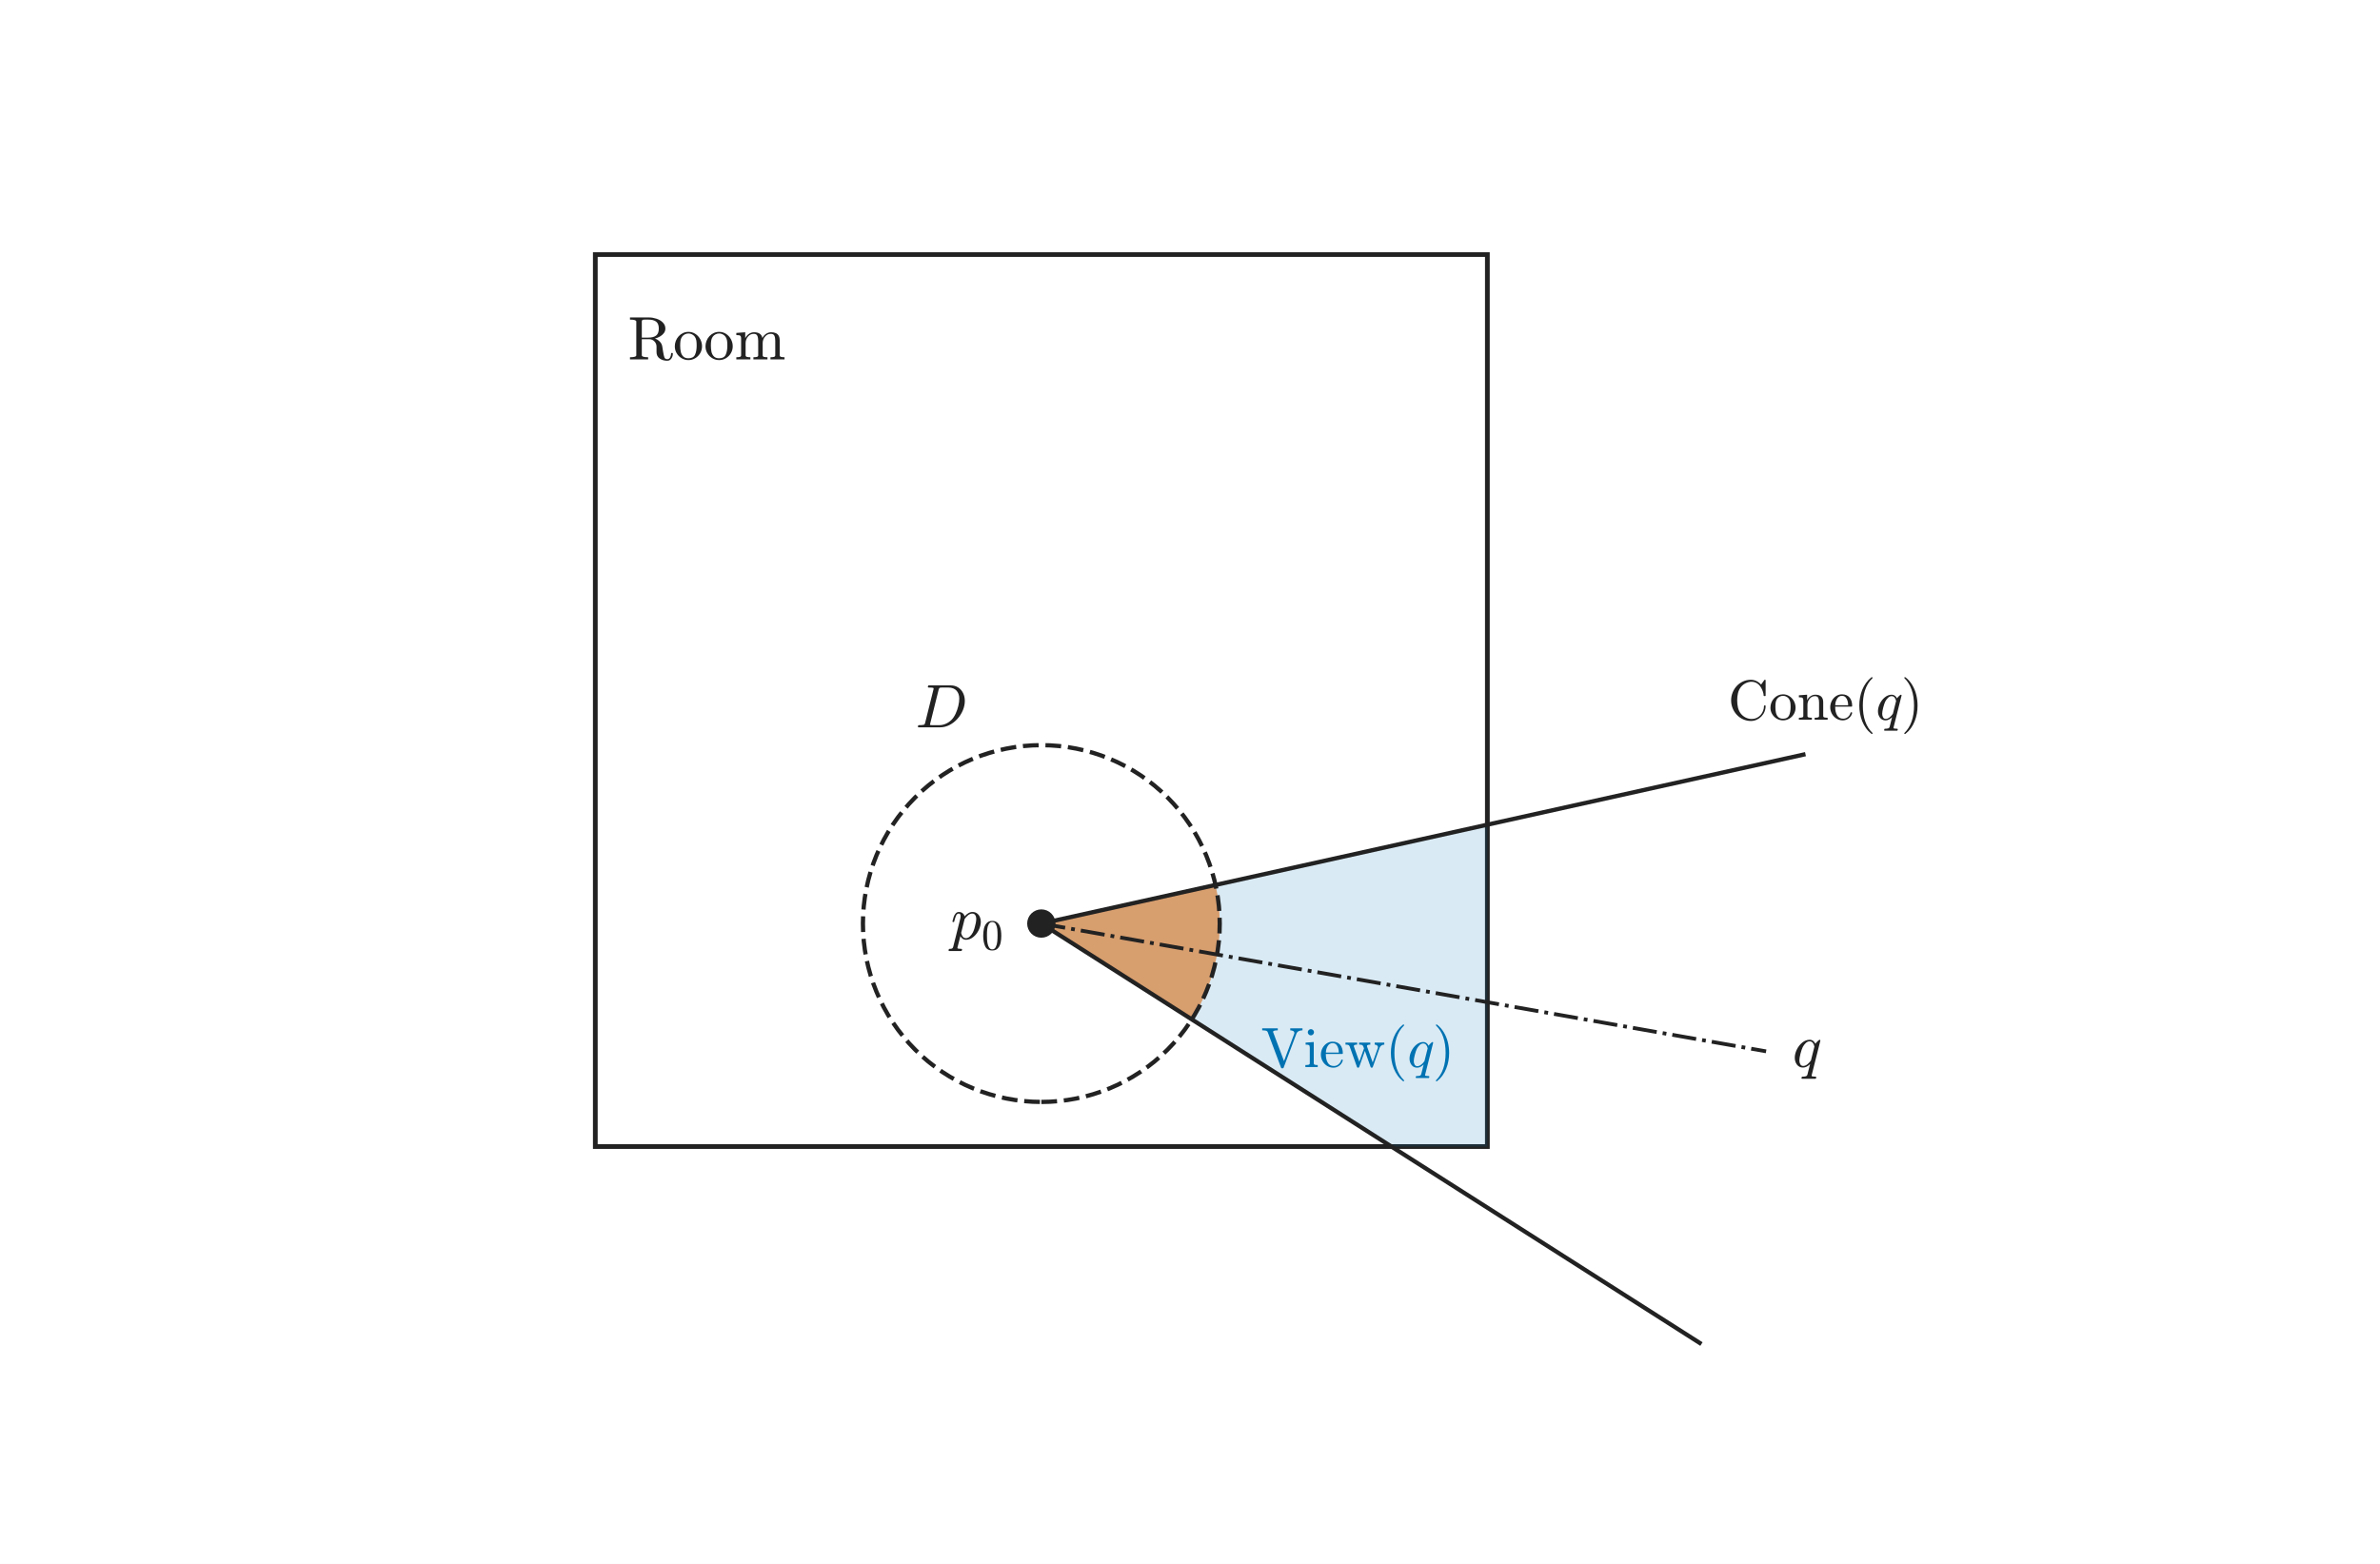
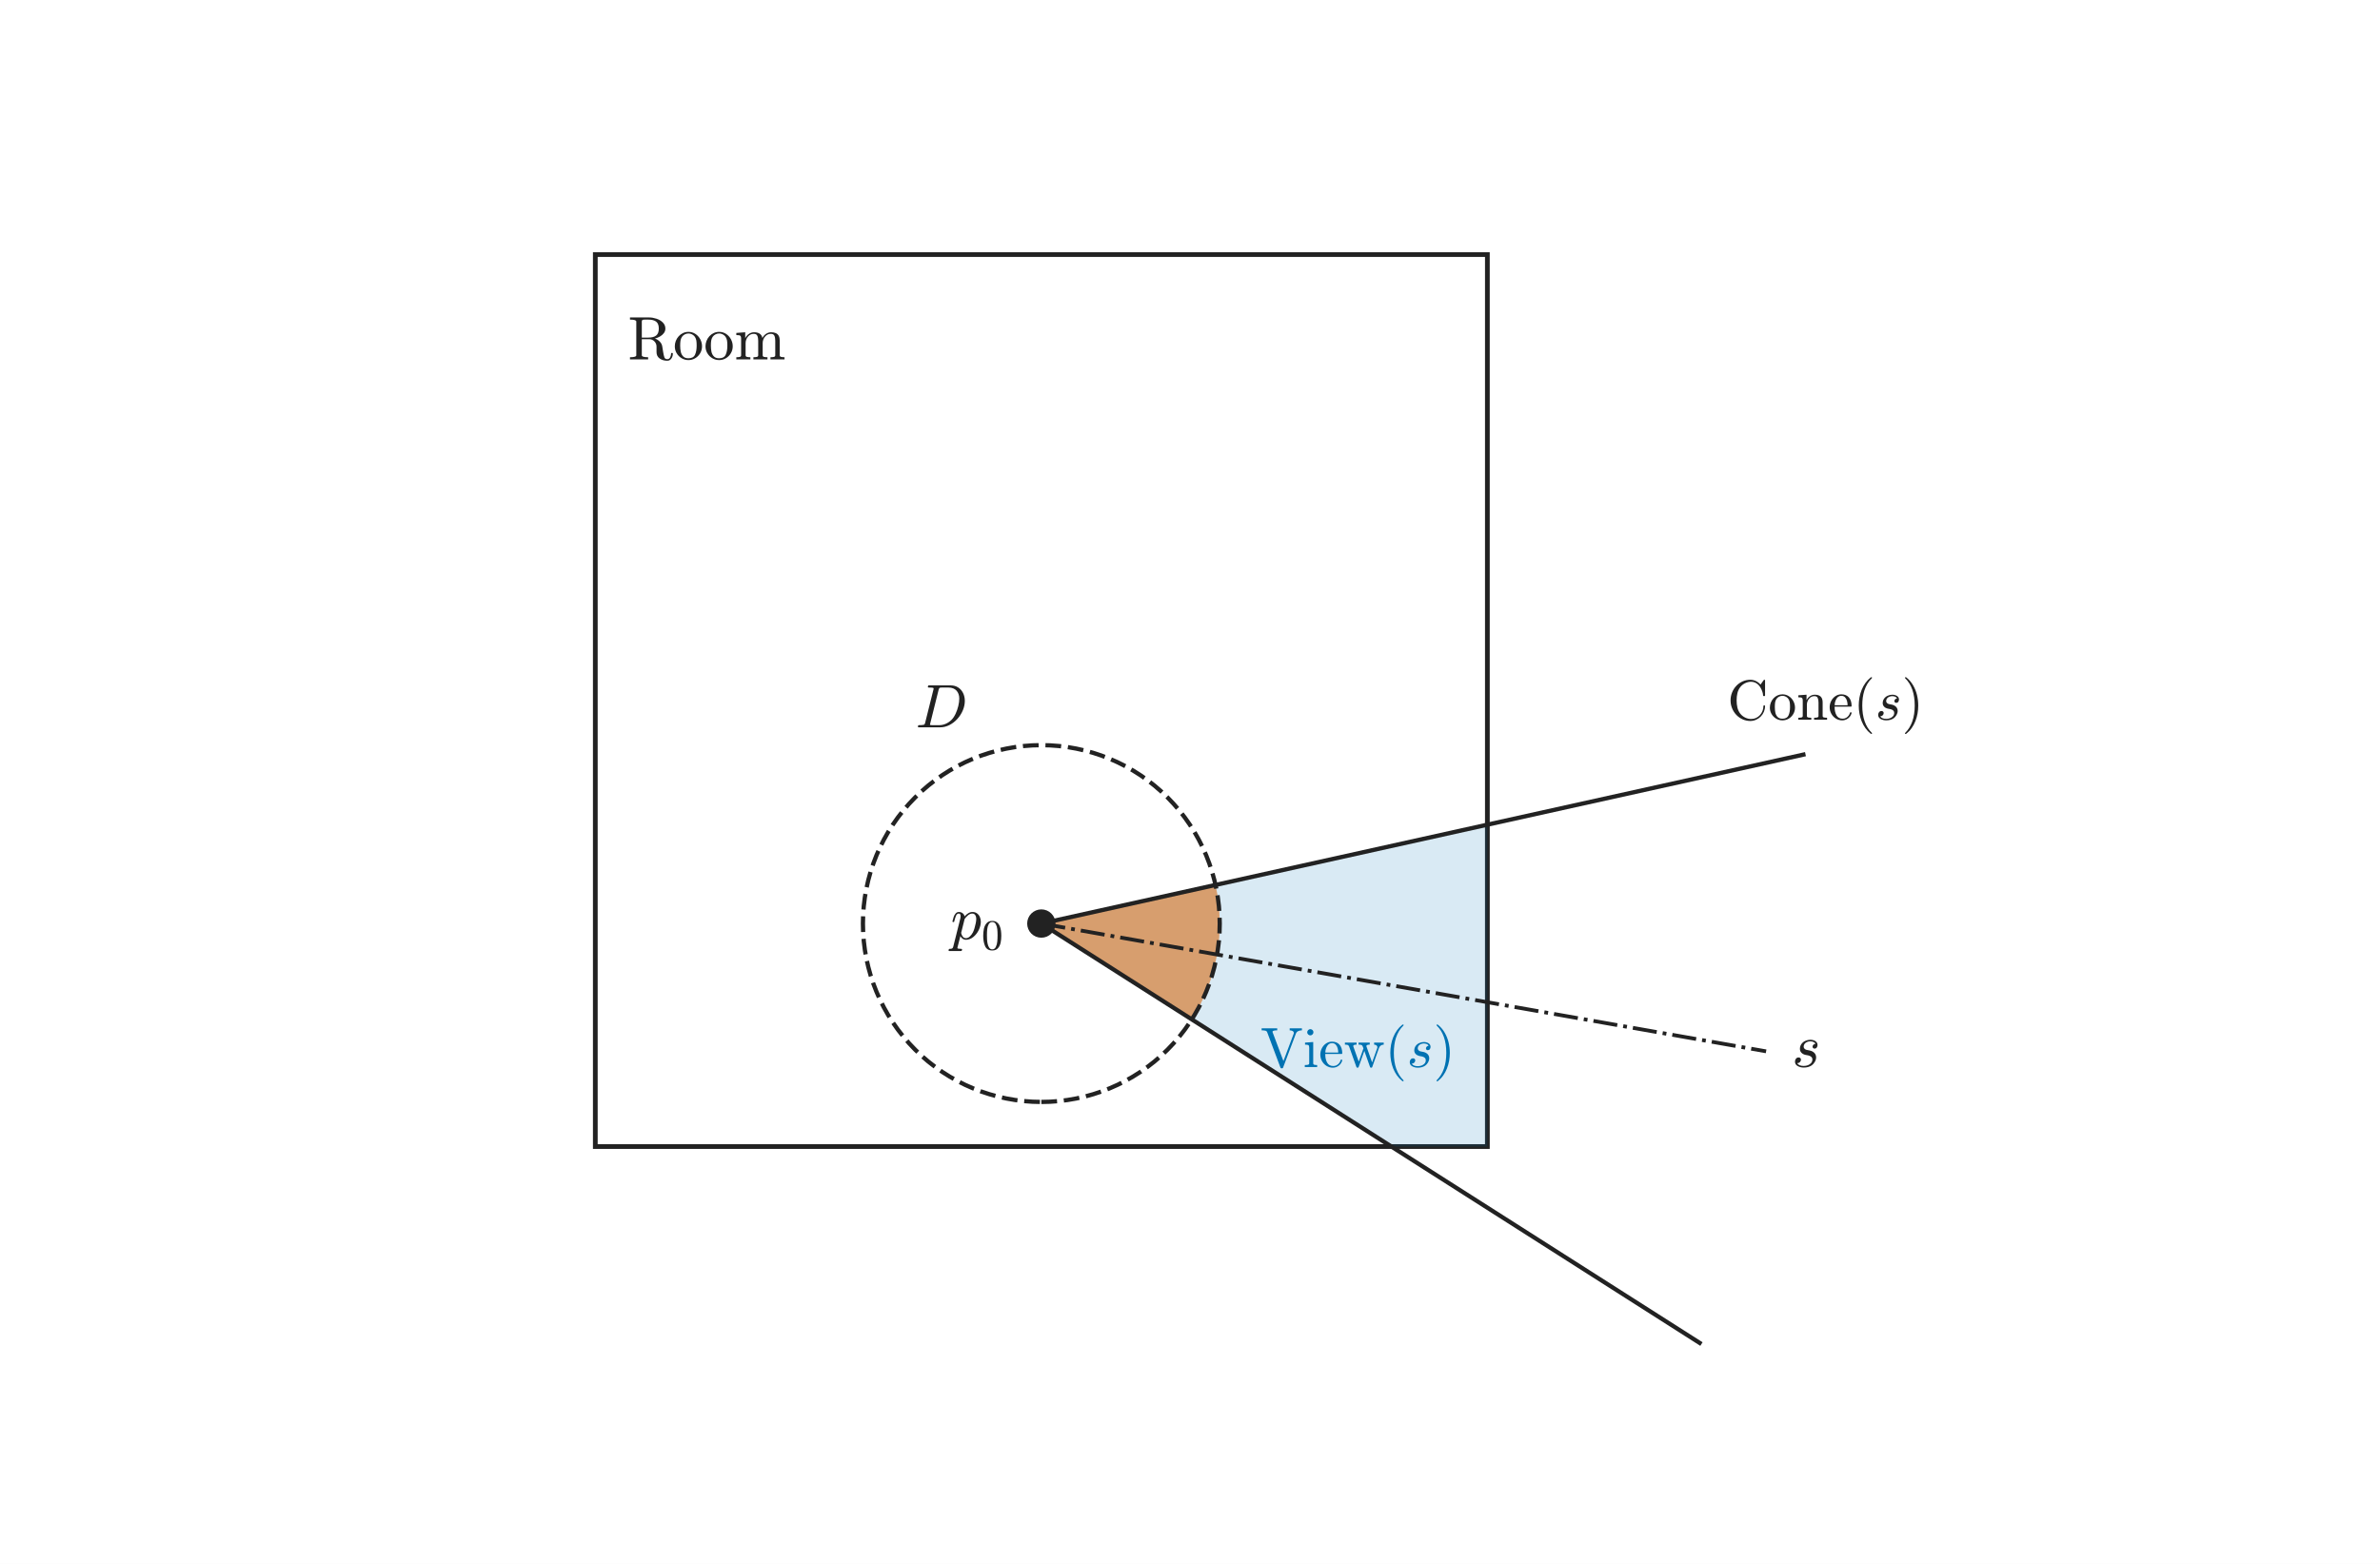
<svg xmlns="http://www.w3.org/2000/svg" xmlns:xlink="http://www.w3.org/1999/xlink" width="504pt" height="331.2pt" viewBox="0 0 504 331.2" version="1.1">
  <defs>
    <style type="text/css">*{stroke-linejoin: round; stroke-linecap: butt}</style>
  </defs>
  <g id="figure_1">
    <g id="patch_1">
      <path d="M 0 331.2  L 504 331.2  L 504 0  L 0 0  z " style="fill: #ffffff" />
    </g>
    <g id="axes_1">
      <g id="patch_2">
        <path d="M 126.065 242.819  L 314.972 242.819  L 314.972 53.912  L 126.065 53.912  L 126.065 242.819  z " clip-path="url(#pc7647ccad8)" style="fill: none; stroke: #222222; stroke-linejoin: miter" />
      </g>
      <g id="patch_3">
        <path d="M 220.519 195.592  L 294.65 242.819  L 314.972 242.819  L 314.972 174.652  z " clip-path="url(#pc7647ccad8)" style="fill: #0072b2; opacity: 0.15" />
      </g>
      <g id="patch_4">
        <path d="M 252.383 215.892  C 255.049 211.707 256.864 207.039 257.726 202.153  C 258.588 197.267 258.478 192.258 257.404 187.415  L 220.519 195.592  z " clip-path="url(#pc7647ccad8)" style="fill: #d55e00; opacity: 0.55" />
      </g>
      <g id="patch_5">
        <path d="M 220.519 233.373  C 230.538 233.373 240.149 229.392 247.234 222.307  C 254.319 215.222 258.3 205.612 258.3 195.592  C 258.3 185.572 254.319 175.962 247.234 168.877  C 240.149 161.792 230.538 157.811 220.519 157.811  C 210.499 157.811 200.888 161.792 193.803 168.877  C 186.718 175.962 182.737 185.572 182.737 195.592  C 182.737 205.612 186.718 215.222 193.803 222.307  C 200.888 229.392 210.499 233.373 220.519 233.373  L 220.519 233.373  z " clip-path="url(#pc7647ccad8)" style="fill: none; stroke-dasharray: 3.33,1.44; stroke-dashoffset: 0; stroke: #222222; stroke-width: 0.9; stroke-linejoin: miter" />
      </g>
      <g id="line2d_1">
        <path d="M 220.519 195.592  L 359.926 284.404  " clip-path="url(#pc7647ccad8)" style="fill: none; stroke: #222222; stroke-width: 0.9; stroke-linecap: square" />
      </g>
      <g id="line2d_2">
        <path d="M 220.519 195.592  L 381.894 159.816  " clip-path="url(#pc7647ccad8)" style="fill: none; stroke: #222222; stroke-width: 0.9; stroke-linecap: square" />
      </g>
      <g id="line2d_3">
        <path d="M 220.519 195.592  L 373.999 222.655  " clip-path="url(#pc7647ccad8)" style="fill: none; stroke-dasharray: 5.12,1.28,0.8,1.28; stroke-dashoffset: 0; stroke: #222222; stroke-width: 0.8" />
      </g>
      <g id="text_1">
-         <g style="fill: #222222" transform="translate(379.5748 226.053) scale(0.13 -0.13)">
+         <g style="fill: #222222" transform="translate(379.4448 226.053) scale(0.13 -0.13)">
          <defs>
-             <path id="Cmmi10-71" d="M 941 -1159  Q 963 -1019 1025 -1019  Q 1256 -1019 1389 -981  Q 1522 -944 1563 -800  L 1838 288  Q 1472 -72 1106 -72  Q 703 -72 473 233  Q 244 538 244 953  Q 244 1363 455 1803  Q 666 2244 1027 2536  Q 1388 2828 1806 2828  Q 2000 2828 2156 2712  Q 2313 2597 2394 2406  Q 2431 2481 2601 2654  Q 2772 2828 2841 2828  Q 2913 2828 2913 2747  L 2016 -825  Q 2000 -919 1997 -934  Q 1997 -1019 2419 -1019  Q 2450 -1019 2467 -1044  Q 2484 -1069 2484 -1100  Q 2463 -1184 2448 -1212  Q 2434 -1241 2375 -1241  L 1006 -1241  Q 941 -1241 941 -1159  z M 1119 97  Q 1344 97 1558 267  Q 1772 438 1931 672  L 2291 2113  Q 2253 2338 2126 2500  Q 2000 2663 1791 2663  Q 1575 2663 1389 2486  Q 1203 2309 1075 2069  Q 950 1813 836 1366  Q 722 919 722 672  Q 722 450 817 273  Q 913 97 1119 97  z " transform="scale(0.015625)" />
+             <path id="Cmmi10-73" d="M 556 391  Q 728 97 1247 97  Q 1472 97 1675 173  Q 1878 250 2011 403  Q 2144 556 2144 775  Q 2144 941 2025 1047  Q 1906 1153 1734 1191  L 1388 1259  Q 1150 1319 997 1481  Q 844 1644 844 1875  Q 844 2159 998 2378  Q 1153 2597 1406 2712  Q 1659 2828 1931 2828  Q 2222 2828 2451 2689  Q 2681 2550 2681 2278  Q 2681 2131 2598 2018  Q 2516 1906 2369 1906  Q 2284 1906 2223 1961  Q 2163 2016 2163 2100  Q 2163 2175 2205 2245  Q 2247 2316 2317 2358  Q 2388 2400 2463 2400  Q 2406 2538 2251 2600  Q 2097 2663 1919 2663  Q 1756 2663 1593 2597  Q 1431 2531 1332 2404  Q 1234 2278 1234 2106  Q 1234 1991 1315 1903  Q 1397 1816 1516 1778  L 1888 1703  Q 2066 1666 2214 1570  Q 2363 1475 2448 1329  Q 2534 1184 2534 997  Q 2534 759 2401 528  Q 2269 297 2075 159  Q 1734 -72 1241 -72  Q 900 -72 615 84  Q 331 241 331 550  Q 331 725 432 854  Q 534 984 709 984  Q 813 984 883 921  Q 953 859 953 756  Q 953 609 843 500  Q 734 391 588 391  L 556 391  z " transform="scale(0.015625)" />
          </defs>
-           <use xlink:href="#Cmmi10-71" transform="translate(0 0.8125)" />
+           <use xlink:href="#Cmmi10-73" transform="translate(0 0.8125)" />
        </g>
      </g>
      <g id="text_2">
        <g style="fill: #222222" transform="translate(201.3152 198.9903) scale(0.13 -0.13)">
          <defs>
            <path id="Cmmi10-70" d="M -159 -1241  Q -219 -1241 -219 -1159  Q -197 -1019 -134 -1019  Q 66 -1019 145 -983  Q 225 -947 269 -800  L 991 2081  Q 1038 2200 1038 2388  Q 1038 2663 850 2663  Q 650 2663 553 2423  Q 456 2184 366 1819  Q 366 1778 313 1778  L 238 1778  Q 222 1778 203 1801  Q 184 1825 184 1844  Q 253 2122 317 2315  Q 381 2509 517 2668  Q 653 2828 856 2828  Q 1075 2828 1240 2704  Q 1406 2581 1453 2369  Q 1628 2572 1840 2700  Q 2053 2828 2278 2828  Q 2547 2828 2745 2684  Q 2944 2541 3044 2308  Q 3144 2075 3144 1806  Q 3144 1394 2933 953  Q 2722 513 2361 220  Q 2000 -72 1588 -72  Q 1400 -72 1248 34  Q 1097 141 1013 313  L 722 -825  Q 706 -919 703 -934  Q 703 -1019 1125 -1019  Q 1191 -1019 1191 -1100  Q 1169 -1184 1155 -1212  Q 1141 -1241 1081 -1241  L -159 -1241  z M 1594 97  Q 1816 97 2006 280  Q 2197 463 2316 691  Q 2403 863 2479 1111  Q 2556 1359 2612 1640  Q 2669 1922 2669 2088  Q 2669 2234 2630 2362  Q 2591 2491 2502 2577  Q 2413 2663 2266 2663  Q 2031 2663 1823 2495  Q 1616 2328 1447 2081  L 1447 2059  L 1094 647  Q 1138 419 1263 258  Q 1388 97 1594 97  z " transform="scale(0.015625)" />
            <path id="Cmr10-30" d="M 1600 -141  Q 816 -141 533 504  Q 250 1150 250 2041  Q 250 2597 351 3087  Q 453 3578 754 3920  Q 1056 4263 1600 4263  Q 2022 4263 2290 4056  Q 2559 3850 2700 3523  Q 2841 3197 2892 2823  Q 2944 2450 2944 2041  Q 2944 1491 2842 1011  Q 2741 531 2444 195  Q 2147 -141 1600 -141  z M 1600 25  Q 1956 25 2131 390  Q 2306 756 2347 1200  Q 2388 1644 2388 2144  Q 2388 2625 2347 3031  Q 2306 3438 2132 3767  Q 1959 4097 1600 4097  Q 1238 4097 1063 3765  Q 888 3434 847 3029  Q 806 2625 806 2144  Q 806 1788 823 1472  Q 841 1156 916 820  Q 991 484 1158 254  Q 1325 25 1600 25  z " transform="scale(0.015625)" />
          </defs>
          <use xlink:href="#Cmmi10-70" transform="translate(0 0.8125)" />
          <use xlink:href="#Cmr10-30" transform="translate(50.29297 -16.19375) scale(0.7)" />
        </g>
      </g>
      <g id="text_3">
        <g style="fill: #222222" transform="translate(193.8717 154.1249) scale(0.13 -0.13)">
          <defs>
            <path id="Cmmi10-44" d="M 313 0  Q 250 0 250 84  Q 253 100 262 139  Q 272 178 289 201  Q 306 225 331 225  Q 722 225 878 269  Q 959 297 997 441  L 1875 3956  Q 1888 4019 1888 4044  Q 1888 4113 1813 4122  Q 1691 4147 1350 4147  Q 1288 4147 1288 4231  Q 1291 4247 1300 4286  Q 1309 4325 1326 4348  Q 1344 4372 1369 4372  L 3669 4372  Q 4116 4372 4450 4155  Q 4784 3938 4962 3570  Q 5141 3203 5141 2759  Q 5141 2269 4937 1778  Q 4734 1288 4368 881  Q 4003 475 3534 237  Q 3066 0 2572 0  L 313 0  z M 1509 275  Q 1509 225 1728 225  L 2472 225  Q 2828 225 3159 372  Q 3491 519 3750 775  Q 3991 1016 4175 1406  Q 4359 1797 4461 2222  Q 4563 2647 4563 3003  Q 4563 3263 4486 3472  Q 4409 3681 4270 3831  Q 4131 3981 3922 4064  Q 3713 4147 3450 4147  L 2747 4147  Q 2572 4147 2515 4117  Q 2459 4088 2413 3928  L 1538 416  Q 1509 338 1509 275  z " transform="scale(0.015625)" />
          </defs>
          <use xlink:href="#Cmmi10-44" transform="translate(0 0.6875)" />
        </g>
      </g>
      <g id="text_4">
        <g style="fill: #222222" transform="translate(132.9737 76.20095) scale(0.13 -0.13)">
          <defs>
            <path id="Cmr10-52" d="M 213 0  L 213 225  Q 872 225 872 428  L 872 3944  Q 872 4147 213 4147  L 213 4372  L 2222 4372  Q 2581 4372 2976 4242  Q 3372 4113 3637 3847  Q 3903 3581 3903 3213  Q 3903 2944 3742 2733  Q 3581 2522 3329 2380  Q 3078 2238 2816 2175  Q 3103 2075 3318 1856  Q 3534 1638 3578 1356  L 3669 788  Q 3731 403 3800 214  Q 3869 25 4103 25  Q 4303 25 4401 211  Q 4500 397 4500 616  Q 4500 638 4520 655  Q 4541 672 4563 672  L 4622 672  Q 4684 672 4684 588  Q 4684 413 4615 245  Q 4547 78 4417 -31  Q 4288 -141 4109 -141  Q 3647 -141 3314 89  Q 2981 319 2981 763  L 2981 1331  Q 2981 1650 2759 1878  Q 2538 2106 2216 2106  L 1447 2106  L 1447 428  Q 1447 225 2106 225  L 2106 0  L 213 0  z M 1447 2272  L 2131 2272  Q 2663 2272 2941 2486  Q 3219 2700 3219 3213  Q 3219 3722 2944 3934  Q 2669 4147 2131 4147  L 1772 4147  Q 1656 4147 1592 4137  Q 1528 4128 1487 4083  Q 1447 4038 1447 3944  L 1447 2272  z " transform="scale(0.015625)" />
            <path id="Cmr10-6f" d="M 1600 -72  Q 1216 -72 887 123  Q 559 319 368 647  Q 178 975 178 1363  Q 178 1656 283 1928  Q 388 2200 583 2414  Q 778 2628 1037 2748  Q 1297 2869 1600 2869  Q 1994 2869 2317 2661  Q 2641 2453 2828 2104  Q 3016 1756 3016 1363  Q 3016 978 2825 648  Q 2634 319 2307 123  Q 1981 -72 1600 -72  z M 1600 116  Q 2113 116 2284 487  Q 2456 859 2456 1434  Q 2456 1756 2422 1967  Q 2388 2178 2272 2350  Q 2200 2456 2089 2536  Q 1978 2616 1854 2658  Q 1731 2700 1600 2700  Q 1400 2700 1220 2609  Q 1041 2519 922 2350  Q 803 2169 770 1951  Q 738 1734 738 1434  Q 738 1075 800 789  Q 863 503 1052 309  Q 1241 116 1600 116  z " transform="scale(0.015625)" />
            <path id="Cmr10-6d" d="M 191 0  L 191 225  Q 409 225 550 259  Q 691 294 691 428  L 691 2175  Q 691 2347 639 2423  Q 588 2500 491 2517  Q 394 2534 191 2534  L 191 2759  L 1119 2828  L 1119 2203  Q 1247 2478 1498 2653  Q 1750 2828 2047 2828  Q 2784 2828 2913 2228  Q 3041 2497 3287 2662  Q 3534 2828 3828 2828  Q 4119 2828 4317 2734  Q 4516 2641 4616 2448  Q 4716 2256 4716 1966  L 4716 428  Q 4716 294 4858 259  Q 5000 225 5216 225  L 5216 0  L 3750 0  L 3750 225  Q 3969 225 4109 259  Q 4250 294 4250 428  L 4250 1947  Q 4250 2269 4159 2466  Q 4069 2663 3788 2663  Q 3419 2663 3178 2366  Q 2938 2069 2938 1691  L 2938 428  Q 2938 294 3078 259  Q 3219 225 3438 225  L 3438 0  L 1972 0  L 1972 225  Q 2191 225 2331 259  Q 2472 294 2472 428  L 2472 1947  Q 2472 2259 2381 2461  Q 2291 2663 2009 2663  Q 1638 2663 1398 2366  Q 1159 2069 1159 1691  L 1159 428  Q 1159 294 1300 259  Q 1441 225 1656 225  L 1656 0  L 191 0  z " transform="scale(0.015625)" />
          </defs>
          <use xlink:href="#Cmr10-52" transform="translate(0 0.6875)" />
          <use xlink:href="#Cmr10-6f" transform="translate(73.58398 0.6875)" />
          <use xlink:href="#Cmr10-6f" transform="translate(123.584 0.6875)" />
          <use xlink:href="#Cmr10-6d" transform="translate(173.584 0.6875)" />
        </g>
      </g>
      <g id="text_5">
-         <g style="fill: #0072b2" transform="translate(267.0605 225.9835) scale(0.12 -0.12)">
+         <g style="fill: #0072b2" transform="translate(266.9405 225.9835) scale(0.12 -0.12)">
          <defs>
            <path id="Cmr10-56" d="M 2253 -72  L 744 3944  Q 688 4078 528 4112  Q 369 4147 122 4147  L 122 4372  L 1881 4372  L 1881 4147  Q 1350 4147 1350 3981  Q 1353 3972 1354 3964  Q 1356 3956 1356 3944  L 2584 678  L 3744 3769  Q 3756 3794 3756 3847  Q 3756 4003 3612 4075  Q 3469 4147 3291 4147  L 3291 4372  L 4672 4372  L 4672 4147  Q 4431 4147 4248 4058  Q 4066 3969 3988 3769  L 2541 -72  Q 2522 -141 2438 -141  L 2356 -141  Q 2272 -141 2253 -72  z " transform="scale(0.015625)" />
            <path id="Cmr10-69" d="M 197 0  L 197 225  Q 416 225 556 259  Q 697 294 697 428  L 697 2175  Q 697 2422 601 2478  Q 506 2534 225 2534  L 225 2759  L 1147 2828  L 1147 428  Q 1147 294 1269 259  Q 1391 225 1594 225  L 1594 0  L 197 0  z M 469 3928  Q 469 4069 575 4175  Q 681 4281 819 4281  Q 909 4281 993 4234  Q 1078 4188 1125 4103  Q 1172 4019 1172 3928  Q 1172 3791 1065 3684  Q 959 3578 819 3578  Q 681 3578 575 3684  Q 469 3791 469 3928  z " transform="scale(0.015625)" />
            <path id="Cmr10-65" d="M 1594 -72  Q 1203 -72 876 133  Q 550 338 364 680  Q 178 1022 178 1403  Q 178 1778 348 2115  Q 519 2453 823 2661  Q 1128 2869 1503 2869  Q 1797 2869 2014 2770  Q 2231 2672 2372 2497  Q 2513 2322 2584 2084  Q 2656 1847 2656 1563  Q 2656 1478 2591 1478  L 738 1478  L 738 1409  Q 738 878 952 497  Q 1166 116 1650 116  Q 1847 116 2014 203  Q 2181 291 2304 447  Q 2428 603 2472 781  Q 2478 803 2495 820  Q 2513 838 2534 838  L 2591 838  Q 2656 838 2656 756  Q 2566 394 2266 161  Q 1966 -72 1594 -72  z M 744 1638  L 2203 1638  Q 2203 1878 2136 2125  Q 2069 2372 1912 2536  Q 1756 2700 1503 2700  Q 1141 2700 942 2361  Q 744 2022 744 1638  z " transform="scale(0.015625)" />
            <path id="Cmr10-77" d="M 1416 0  L 588 2328  Q 531 2469 425 2501  Q 319 2534 116 2534  L 116 2759  L 1434 2759  L 1434 2534  Q 1056 2534 1056 2375  Q 1059 2366 1061 2356  Q 1063 2347 1063 2328  L 1678 603  L 2209 2106  L 2125 2328  Q 2075 2469 1965 2501  Q 1856 2534 1656 2534  L 1656 2759  L 2919 2759  L 2919 2534  Q 2541 2534 2541 2375  Q 2541 2350 2547 2328  L 3188 525  L 3769 2156  Q 3781 2206 3781 2247  Q 3781 2381 3667 2457  Q 3553 2534 3413 2534  L 3413 2759  L 4500 2759  L 4500 2534  Q 4306 2534 4167 2432  Q 4028 2331 3963 2156  L 3200 0  Q 3178 -72 3103 -72  L 3053 -72  Q 2978 -72 2956 0  L 2309 1825  L 1663 0  Q 1631 -72 1563 -72  L 1516 -72  Q 1438 -72 1416 0  z " transform="scale(0.015625)" />
            <path id="Cmr10-28" d="M 1984 -1588  Q 1628 -1306 1370 -942  Q 1113 -578 948 -165  Q 784 247 703 697  Q 622 1147 622 1600  Q 622 2059 703 2509  Q 784 2959 951 3375  Q 1119 3791 1378 4153  Q 1638 4516 1984 4788  Q 1984 4800 2016 4800  L 2075 4800  Q 2094 4800 2109 4783  Q 2125 4766 2125 4744  Q 2125 4716 2113 4703  Q 1800 4397 1592 4047  Q 1384 3697 1257 3301  Q 1131 2906 1075 2482  Q 1019 2059 1019 1600  Q 1019 -434 2106 -1491  Q 2125 -1509 2125 -1544  Q 2125 -1559 2108 -1579  Q 2091 -1600 2075 -1600  L 2016 -1600  Q 1984 -1600 1984 -1588  z " transform="scale(0.015625)" />
            <path id="Cmr10-29" d="M 416 -1600  Q 359 -1600 359 -1544  Q 359 -1516 372 -1503  Q 1466 -434 1466 1600  Q 1466 3634 384 4691  Q 359 4706 359 4744  Q 359 4766 376 4783  Q 394 4800 416 4800  L 475 4800  Q 494 4800 506 4788  Q 966 4425 1272 3906  Q 1578 3388 1720 2800  Q 1863 2213 1863 1600  Q 1863 1147 1786 708  Q 1709 269 1542 -157  Q 1375 -584 1119 -945  Q 863 -1306 506 -1588  Q 494 -1600 475 -1600  L 416 -1600  z " transform="scale(0.015625)" />
          </defs>
          <use xlink:href="#Cmr10-56" />
          <use xlink:href="#Cmr10-69" transform="translate(75 0)" />
          <use xlink:href="#Cmr10-65" transform="translate(102.6855 0)" />
          <use xlink:href="#Cmr10-77" transform="translate(147.0703 0)" />
          <use xlink:href="#Cmr10-28" transform="translate(219.2871 0)" />
-           <use xlink:href="#Cmmi10-71" transform="translate(258.1055 0)" />
-           <use xlink:href="#Cmr10-29" transform="translate(302.6855 0)" />
+           <use xlink:href="#Cmmi10-73" transform="translate(258.1055 0)" />
+           <use xlink:href="#Cmr10-29" transform="translate(304.8828 0)" />
        </g>
      </g>
      <g id="text_6">
-         <g style="fill: #222222" transform="translate(365.9166 152.4261) scale(0.12 -0.12)">
+         <g style="fill: #222222" transform="translate(365.7966 152.4261) scale(0.12 -0.12)">
          <defs>
            <path id="Cmr10-43" d="M 1459 684  Q 1678 406 2006 245  Q 2334 84 2688 84  Q 2984 84 3237 201  Q 3491 319 3680 528  Q 3869 738 3970 1003  Q 4072 1269 4072 1563  Q 4072 1613 4128 1613  L 4206 1613  Q 4256 1613 4256 1550  Q 4256 1216 4128 905  Q 4000 594 3765 358  Q 3531 122 3226 -9  Q 2922 -141 2591 -141  Q 2131 -141 1720 45  Q 1309 231 1004 554  Q 700 878 529 1303  Q 359 1728 359 2188  Q 359 2647 529 3072  Q 700 3497 1004 3822  Q 1309 4147 1720 4330  Q 2131 4513 2591 4513  Q 2919 4513 3219 4370  Q 3519 4228 3744 3969  L 4116 4494  Q 4153 4513 4159 4513  L 4206 4513  Q 4225 4513 4240 4497  Q 4256 4481 4256 4459  L 4256 2731  Q 4256 2675 4206 2675  L 4091 2675  Q 4031 2675 4031 2731  Q 4031 2916 3957 3144  Q 3884 3372 3770 3576  Q 3656 3781 3506 3938  Q 3147 4288 2681 4288  Q 2328 4288 2004 4128  Q 1681 3969 1459 3688  Q 1225 3388 1134 3005  Q 1044 2622 1044 2188  Q 1044 1753 1134 1368  Q 1225 984 1459 684  z " transform="scale(0.015625)" />
            <path id="Cmr10-6e" d="M 191 0  L 191 225  Q 409 225 550 259  Q 691 294 691 428  L 691 2175  Q 691 2347 639 2423  Q 588 2500 491 2517  Q 394 2534 191 2534  L 191 2759  L 1119 2828  L 1119 2203  Q 1247 2478 1498 2653  Q 1750 2828 2047 2828  Q 2491 2828 2714 2615  Q 2938 2403 2938 1966  L 2938 428  Q 2938 294 3078 259  Q 3219 225 3438 225  L 3438 0  L 1972 0  L 1972 225  Q 2191 225 2331 259  Q 2472 294 2472 428  L 2472 1947  Q 2472 2259 2381 2461  Q 2291 2663 2009 2663  Q 1638 2663 1398 2366  Q 1159 2069 1159 1691  L 1159 428  Q 1159 294 1300 259  Q 1441 225 1656 225  L 1656 0  L 191 0  z " transform="scale(0.015625)" />
          </defs>
          <use xlink:href="#Cmr10-43" />
          <use xlink:href="#Cmr10-6f" transform="translate(72.2168 0)" />
          <use xlink:href="#Cmr10-6e" transform="translate(122.2168 0)" />
          <use xlink:href="#Cmr10-65" transform="translate(177.7344 0)" />
          <use xlink:href="#Cmr10-28" transform="translate(222.1191 0)" />
-           <use xlink:href="#Cmmi10-71" transform="translate(260.9375 0)" />
-           <use xlink:href="#Cmr10-29" transform="translate(305.5176 0)" />
+           <use xlink:href="#Cmmi10-73" transform="translate(260.9375 0)" />
+           <use xlink:href="#Cmr10-29" transform="translate(307.7148 0)" />
        </g>
      </g>
      <g id="line2d_4">
        <defs>
          <path id="mf72dd8cf2b" d="M 0 2.5  C 0.663 2.5 1.299 2.237 1.768 1.768  C 2.237 1.299 2.5 0.663 2.5 0  C 2.5 -0.663 2.237 -1.299 1.768 -1.768  C 1.299 -2.237 0.663 -2.5 0 -2.5  C -0.663 -2.5 -1.299 -2.237 -1.768 -1.768  C -2.237 -1.299 -2.5 -0.663 -2.5 0  C -2.5 0.663 -2.237 1.299 -1.768 1.768  C -1.299 2.237 -0.663 2.5 0 2.5  z " style="stroke: #222222" />
        </defs>
        <g clip-path="url(#pc7647ccad8)">
          <use xlink:href="#mf72dd8cf2b" x="220.519" y="195.592" style="fill: #222222; stroke: #222222" />
        </g>
      </g>
    </g>
  </g>
  <defs>
    <clipPath id="pc7647ccad8">
      <rect x="107.175" y="39.744" width="302.251" height="255.024" />
    </clipPath>
  </defs>
</svg>
